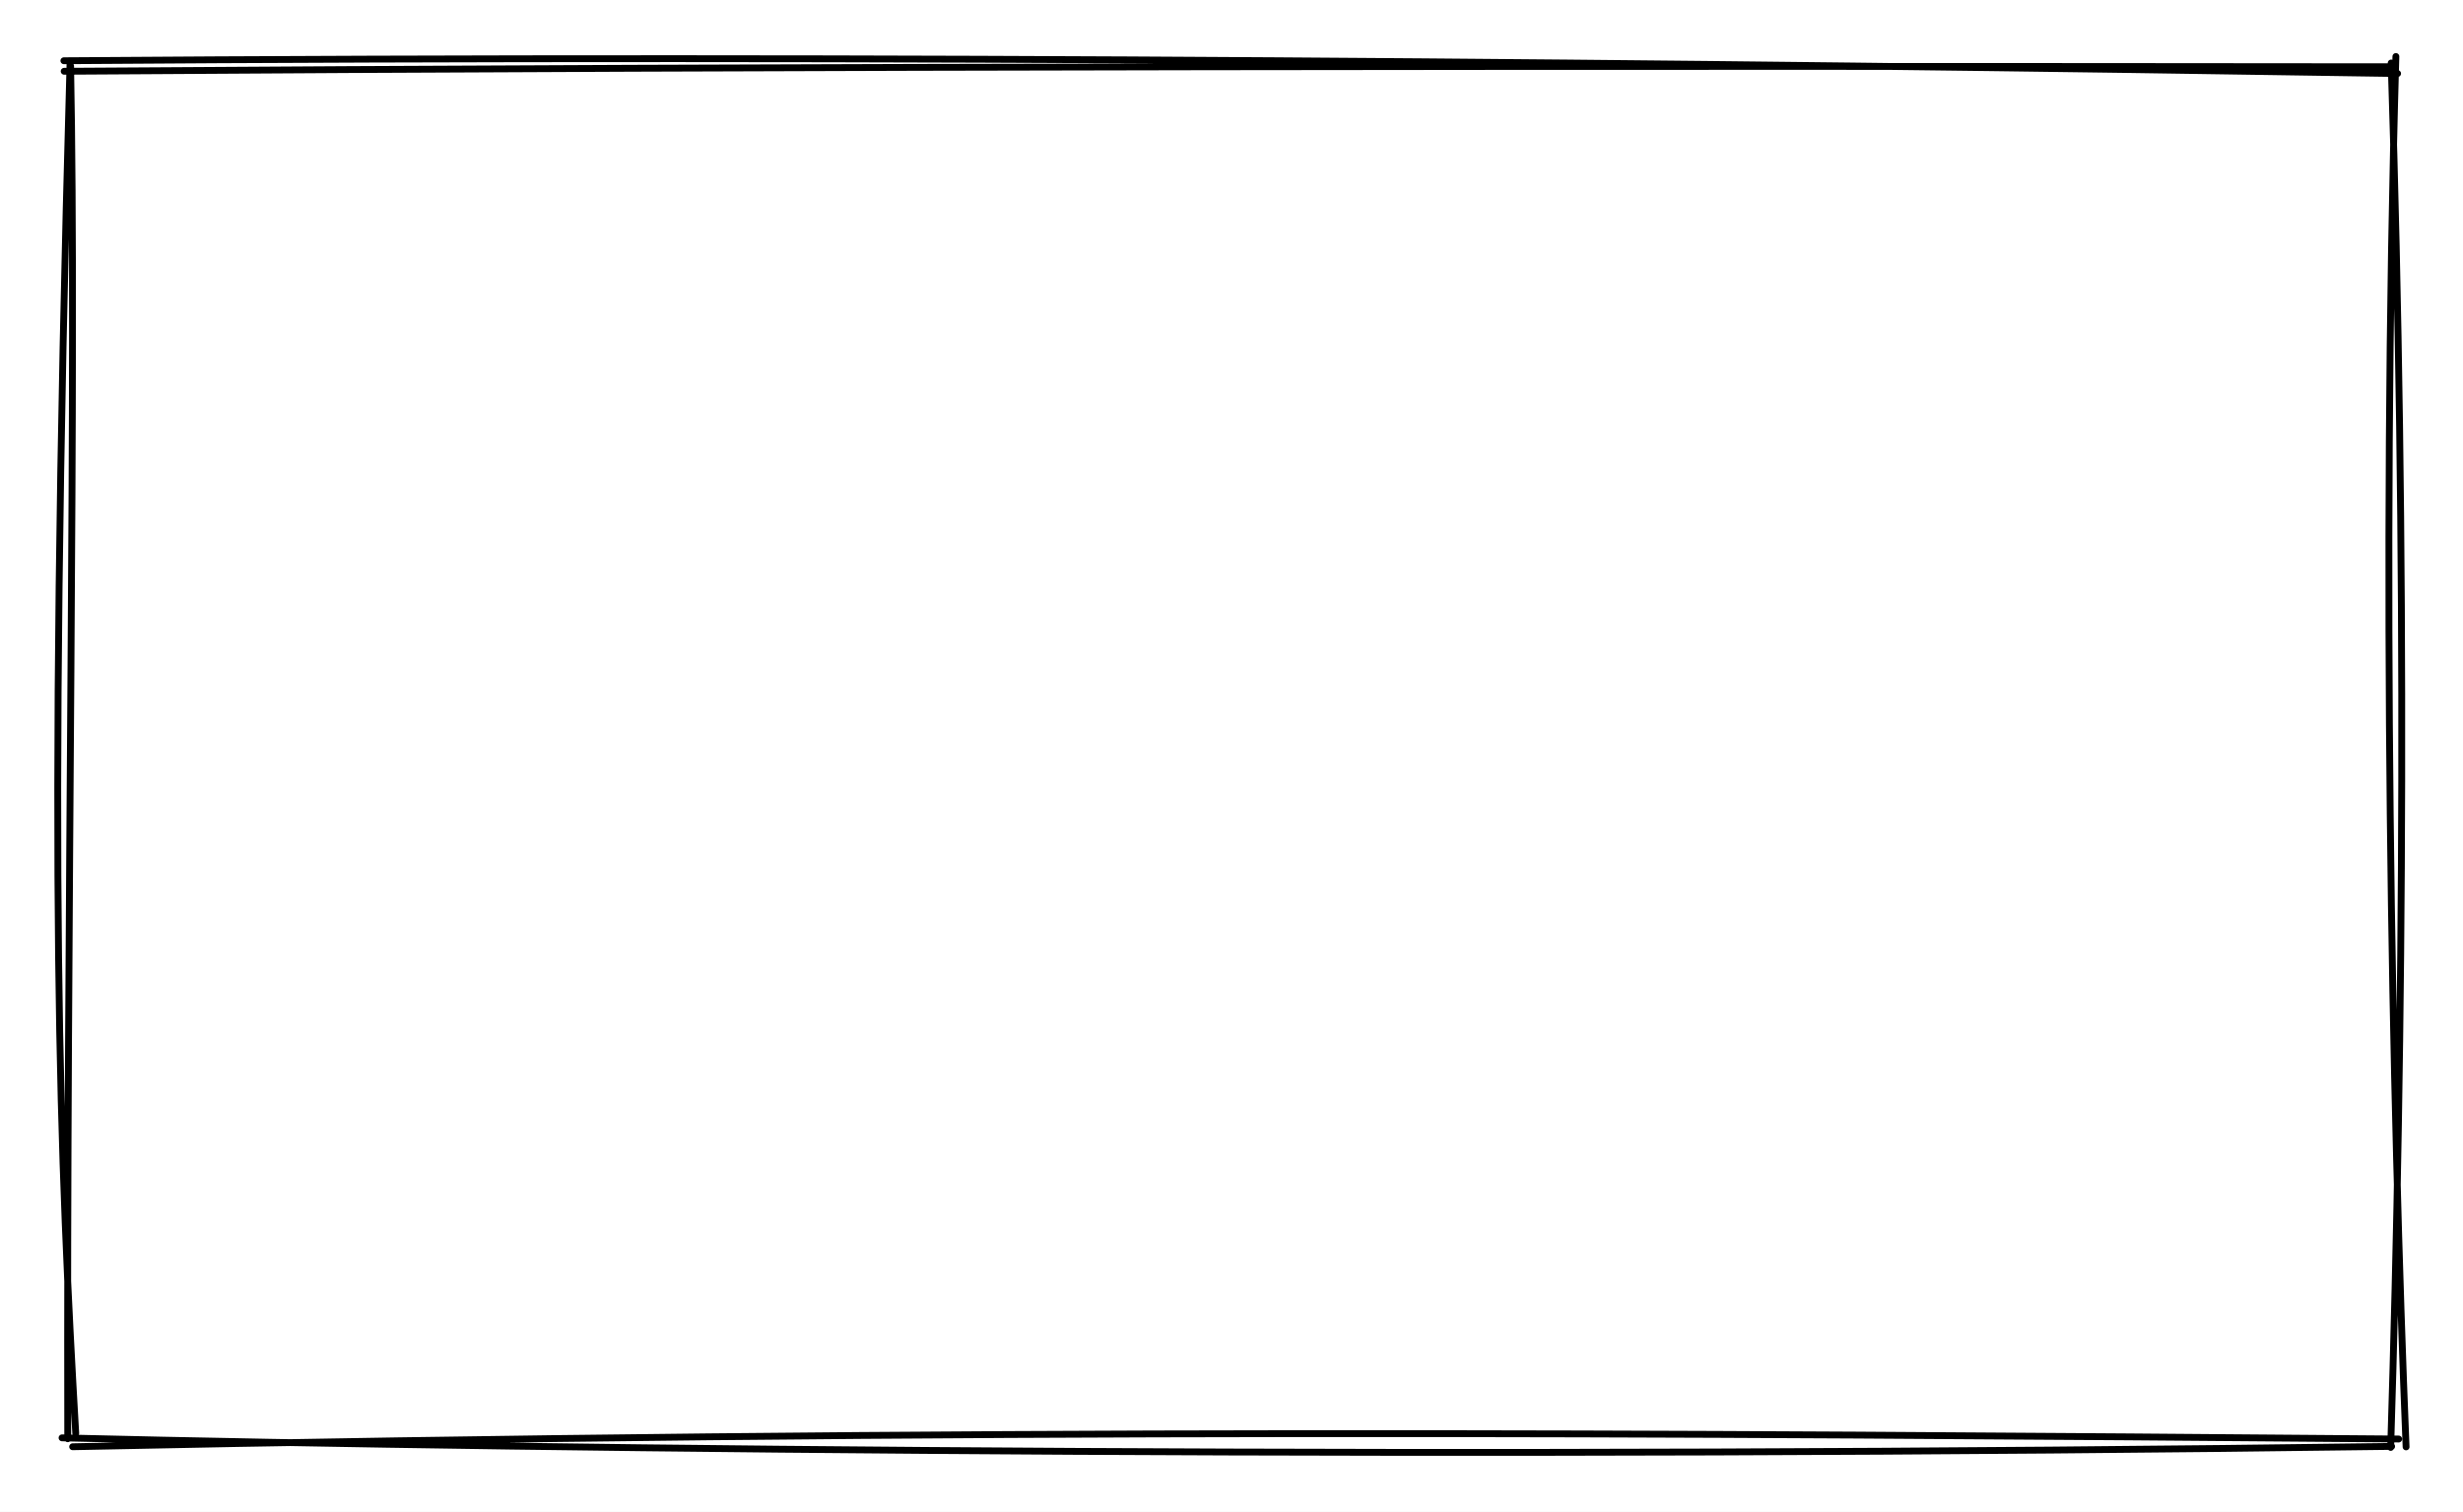
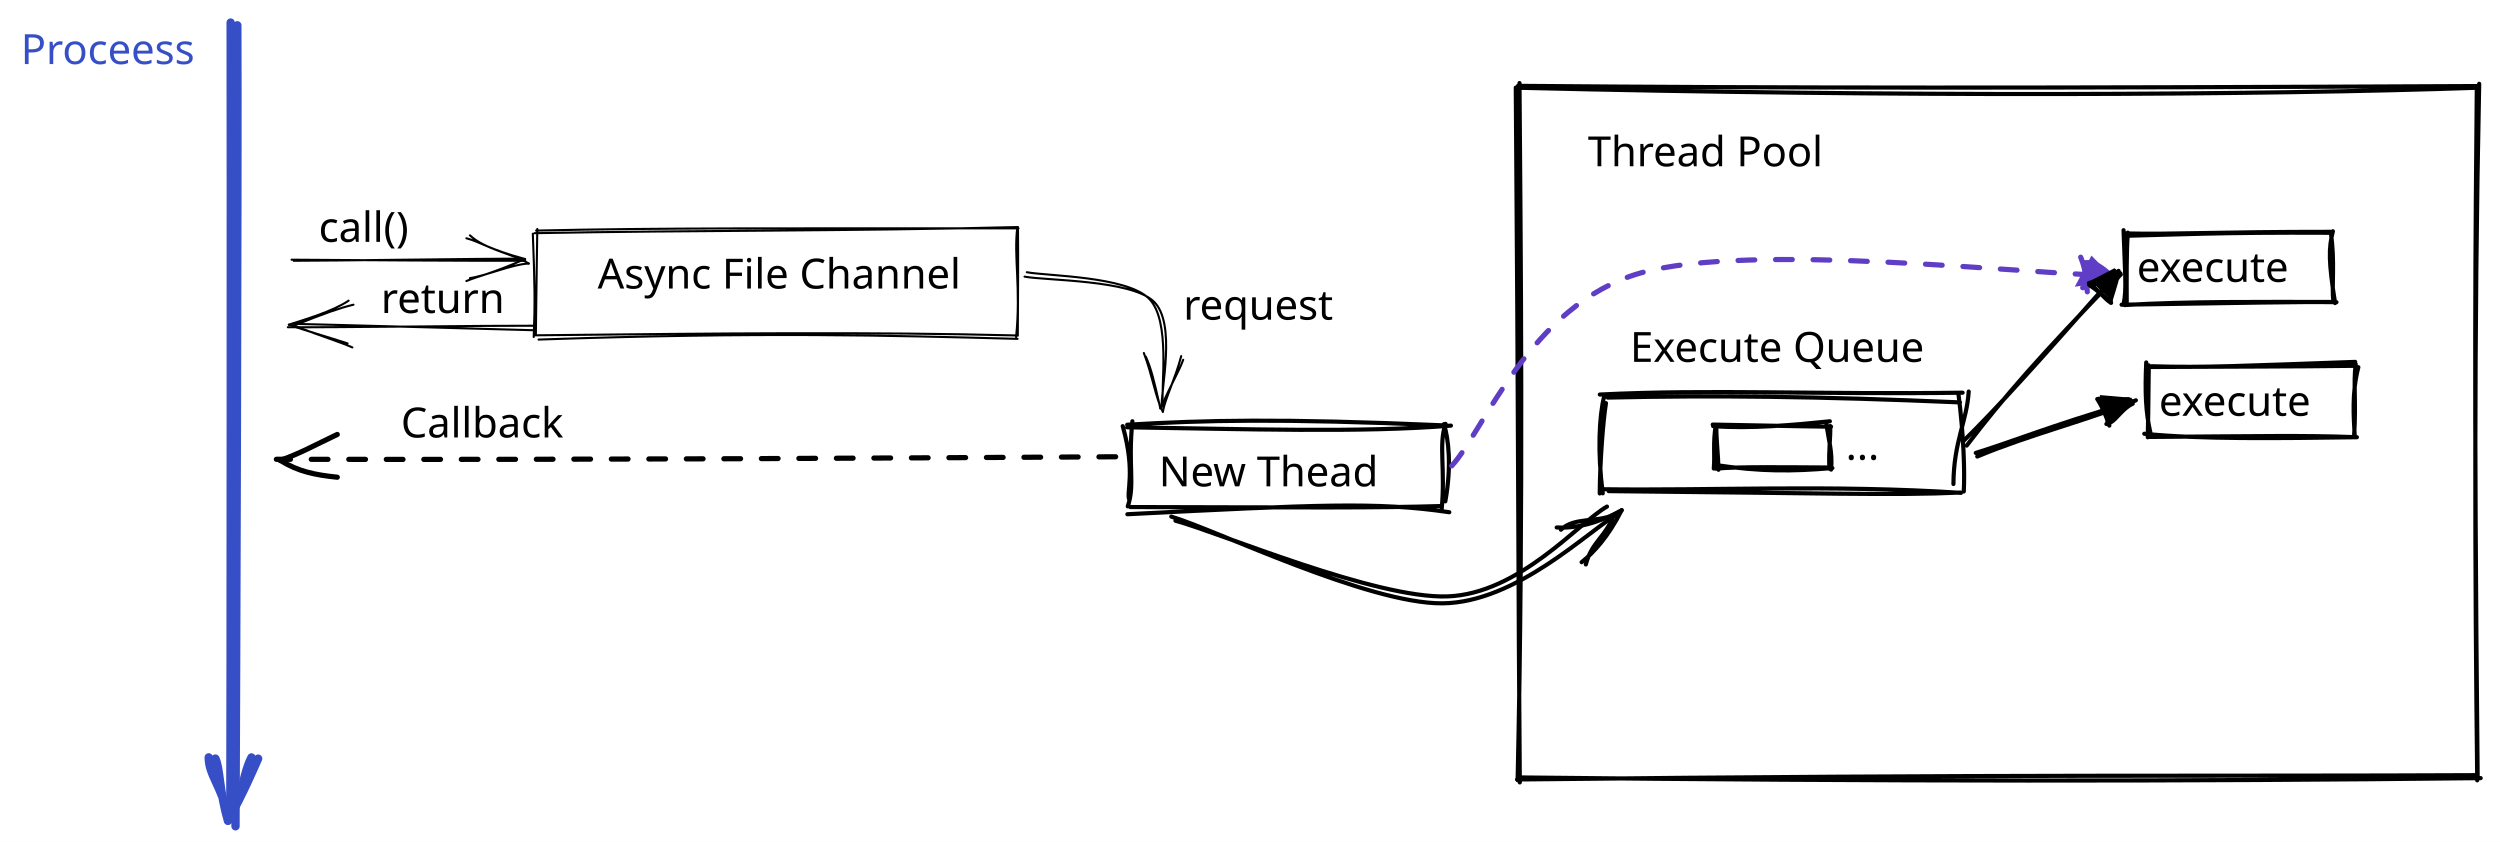
- <svg xmlns="http://www.w3.org/2000/svg" version="1.1" viewBox="0 0 360 221" width="360" height="221">
+ <svg xmlns="http://www.w3.org/2000/svg" version="1.1" viewBox="0 0 1199.733 404" width="1199.733" height="404">
  
-   eyJ2ZXJzaW9uIjoiMSIsImVuY29kaW5nIjoiYnN0cmluZyIsImNvbXByZXNzZWQiOnRydWUsImVuY29kZWQiOiJ4nGVSy27jIFx1MDAxNN33Kyy6nabgXHUwMDA3jrPsdEZcdTAwMWGN2k1cdTAwMTYz0mhcdTAwMTbUJjYyMVxicJM0yr/3givjpiyQ7jn3cTjc802SIHfSXHUwMDFjbVx1MDAxMsSPNZOiMeyAvnn8lVx1MDAxYivUXHUwMDAwVFx1MDAxYWKrRlOHzM45bTf390zrVSvci1L9qlb7qYxLvueDs5D4XHUwMDBm4iQ5h3sxyPDasaGVPFx1MDAxNFx1MDAwNGoxa31ccj6rIYzNXGIusrQsZl7YR1x1MDAxOOZ4XHUwMDAz5I5JyyPjIaTlY3aX2Zy4tX2iv+/+XHUwMDFl9/hnnLlcdTAwMTNSbt1JTk9idTeahVwi64zq+Vx1MDAxZtG4XHUwMDBleHKFz3VWgWWxyqix7Vx1MDAwNm7tp1x1MDAxYaVZLdzJY1x1MDAxOM/oZMEmichcdTAwMTGivCxWWUVoVpW4ysuU0pn2XHJSildFUeWYpmtcXJCSXlx0+66kMl7YLVx1MDAwZSdKe2F134K+oZlznGGD1czAd8W8w8eTszxcbuu4aDvnx+OFXHUwMDEzPDhfkYpiQtfxX/xcdTAwMTT9q1x0XHUwMDFi8P/auI5cdTAwMTn9YVx1MDAxMLI+WCj04n4s1idcdTAwMTaPumHTR1x1MDAxM0orklZZTujCSymGXHUwMDFlyGGUMmKq7uNuXHUwMDA09Fx1MDAwMndoimB1t1x1MDAwZVpcdTAwMDI97SeoXHUwMDE2zVa88U9t0Kvgh4evzt3uwkGQdFx0/WCZuNd8vtxcXN5cdTAwMDFNXt3EIn0=
+   eyJ2ZXJzaW9uIjoiMSIsImVuY29kaW5nIjoiYnN0cmluZyIsImNvbXByZXNzZWQiOnRydWUsImVuY29kZWQiOiJ4nN1da3PayFx1MDAxMv3uX+Hyfrm3Kmjn3TP7ze/YsWP8iOP41lZKXHUwMDA2XHUwMDE5ZMuAQfiVyn+/PcJBQiBcdTAwMTkwaJWlKnGMpKFcdTAwMTn16XO6p0f5sbK6ulx1MDAxNj53vLW/Vte8p5pcdTAwMWL49a77uPbBvv/gdXt+u4WHWPR7r93v1qIzm2HY6f31559up+M0/PCq3b51au27wWVe4N15rbCHJ/5cdTAwMGZ/X139XHUwMDEx/Z34oK5XXHUwMDBi3VYj8KJcdTAwMGKiQ4nP4pB+93O7XHUwMDE1fS4jmlx1MDAxOC2NYsMz/N5cdTAwMTZ+XujV8fC1XHUwMDFi9Lz4iH1rbVx1MDAwMy6OuvSuvlx1MDAxYkL100XXbYlcdTAwMDN5XHUwMDE4f+y1XHUwMDFmXHUwMDA0p+FzMPhWbq3Z7yaM6oXd9q331a+HTTxOU+9cdTAwMGav67Vx1uKruu1+o9nyer2Ra9pcdTAwMWS35ofP9j1Chu9cdTAwMGVm4a/V+J0n+z1ccnOkoEJcdTAwMTJJiNCaXHUwMDBmj9rrmZBcdTAwMGVnklCjuVx1MDAxMkyCTlx1MDAxObbZXHUwMDBl2l1r2Fx1MDAxZiR6xaZdubXbXHUwMDA22teqXHUwMDBmz1x0cU56XHUwMDFkt4t3LD7v8fUrM05cdTAwMWShXHUwMDE0XHUwMDEwyVx1MDAxOWNKJia+6fmNZojnSOpQY7QhlCugXHUwMDFhZGyNXHUwMDE33Vx1MDAxNm00NUpyMTxgTejs1SNcdTAwMGb5Oz2rTbfbeZ29tZ79JWG+tXw77V5JXHUwMDE3S9z507udi+rt1u7nqnjwYXdvvy8uj4Zjjfij2+22XHUwMDFm14ZHfn7IXHUwMDFit0/I+u7R+V79+K6yu0XrZ8/fzl5cdTAwMTYw7vrGRlx1MDAxZNrVjbpos97dxkt190v3drpxX/9cdTAwMTVPZb9Td1x1MDAwN5igSmkqXHUwMDAxb1x1MDAxZqXxnVx0/NYtXHUwMDFlbPWDIH6vXbuNYbSSMHhcZr+h91x1MDAxNE6CrjJZyKWSg1x1MDAwMCmEmlx1MDAxYbnEPMHDt+Oj74/s7LpcdTAwMTHef1xm6uqk7MjFeXZcdTAwMDTRVFx1MDAxM8Zx4pVcdTAwMThFrpSOZMJcdTAwMDBcdTAwMGWkOSFLRC5NjD2EKlNpbFIjMJqCkXrx4MxxR2YwpphcdTAwMTncMb7t7VZ46r9cZthg5N1cdTAwMWT3zlx1MDAwZp5H7lxc5KdcdTAwMTZavedWbXXHXHUwMDBmvNXNpttqeUFyYntcdTAwMWV+fuSkeuTK9cBvWK9eXHUwMDBivOtRd1x1MDAwZn0kyuHhsJ2YhVx1MDAxYVri4nDdvXr6XHUwMDFitbt+w2+5wVm2VbmoXHUwMDFioH5cdTAwMDLsXHUwMDEyoErBTmLsVUwlQu9bqMuPmiVFXHUwMDFkXHUwMDA16Vx1MDAwMPIl/pFUUcpThClcclJcdTAwMTSVRlx1MDAxMlx1MDAwMEmFksuDXHUwMDFkJY7hnCOqiOFcdC5cdTAwMWNikDpEKSVcdDdEsTGupMA5XHUwMDFlRD6dXHUwMDFkj5GZReOxXHUwMDE3ut1ww2/V/VYjfYnXqsdHYsb7JVx1MDAxMPemXHUwMDEwaFx1MDAxMbZrfWs/cbiUUjCKokhcdTAwMTPFSXyX7Sy5XHUwMDFk6++OxsllXG64sfpI8tdcdTAwMTN+xl/D7YWb7bs7P8RcdKi2/VaYtjr6RutcdTAwMTZrTc9cdTAwMWRcdTAwMDMxfqfksTQoO3bEUWlcdTAwMTL/azV22+iX4b///jDx7Cxnio6NuFE80kry56z8nVBcYmn+NjjvxM761JGkXHUwMDE1fHzuQSfwnunZ2cH+09XeXHUwMDExPy59JNE6Ut6GXHTFqNSx3o1cdTAwMDJcdOdcdTAwMGVF/kZcdTAwMTmjldZmiYFExvbn07dE4W1cdTAwMTK35V9I30i2wX/+W1x1MDAwNsp+tWQ+mlY8XHUwMDBiXVxmQFx1MDAxOELM9ODKT0JKXG4uZjCeIUVcdTAwMGJcZs9cdTAwMWOM1qPgwqSXIeKERHRRvkxwUapcdTAwMWOGaS1qdM40ZTPTtNJcdTAwMTJcdTAwMDW+gN+Upd/NxVx1MDAxNeJoQaStx2jUVNpcdTAwMTiROGvAxdSRxlx1MDAxOMIpTqTGOMXpXHUwMDE4XHUwMDE5j1xihNHv8Vx1MDAxYtF0JdOdXHUwMDA2R5fB1Il8baxGXHUwMDA2XHUwMDFh1Y+E6TW/Xznu3lx1MDAwN1x1MDAwN/Lbzc25qp/cVHtnJ6elXHUwMDBmJlRHmTbKfYVcdTAwMWFcdFx1MDAxM+rRaKLARlx1MDAxM6qF4MzoRFx1MDAwNrToYDKpJjaBqVx1MDAwMVx1MDAxOEKGiPjsXCKYmttaRMw7y2bqrlx1MDAxN/a7rTIw9asl8zE115klaJxNLTV62/SFrPzCXknhJVx1MDAxOYym1Cl0KUchVyskccZcYqPL42qFOVx1MDAxZEdNYNChXHUwMDE1ftJcdTAwMDRdrLiDTKNcdTAwMDFcZjLkhFx1MDAwMjRcdTAwMDVFJOaEclx1MDAwZZX8XHUwMDBlusbIQ4WYXHUwMDA3e0uga1xmXHUwMDA1YIRmUjKcXGZDXHUwMDEzZ1xy6Jo7gGFcdTAwMTTdm2mNtjOWz9ZZNrlHL5WXu5Pt7/qZbnx3XHUwMDBmb7dcdTAwMWLNrVxmm4BJjqwoXHUwMDA1x/SW0nFcdFx1MDAwMdHiXHUwMDAzl0hoWmBcdTAwMDI8ZtLvJFx1MDAxM6SJZliBoVx1MDAwNrNpncrnafroW+NlXHUwMDAyIzqYgsSCZFx1MDAwN1x1MDAxNdlcdTAwMTVcdTAwMDJcdTAwMDVaUzNLhf9eXlx1MDAwNUen9YfGur9d/1x1MDAxNp6bT98qpvSB0VBcdTAwMWJcdTAwMThcdTAwMTXKcVx0qH7jUez1XHUwMDE4Y1x1MDAxY4H+ijeQXHUwMDEyzmCJgZHS2LDcXHUwMDEyXHUwMDAxsTdcdTAwMDVcdTAwMWSlUOEhhMA4Upjw+Ow9rp5FKC6B9oiNmU9+MJK5jlx1MDAwNkRcdTAwMTk2/er37uN+62PnfvNB7p9cdTAwMDbt6mWtetq5m1x1MDAwZmFpXHUwMDAxPVxywthcXFxio8I4XHUwMDA0hFx1MDAxNpqCXHUwMDFjX/7GXHUwMDE45Fx1MDAxMNRcdTAwMWVGYGhjKq+az5W4rsH8XHUwMDEwm1x1MDAwMDCuo8hquDZKRKSUXHUwMDA2XHUwMDFjXHUwMDE4iappntXud2hccrRFJuTN4rXGXXPn7GT/6PDwkexrcXhI+kjvXHUwMDEzeZ1GzVx0mPBcdTAwMTOqXHUwMDE4N8jgY7xORaqrYJzZ/1x1MDAxZKWBkbPHXWdBrKxo+s0hKVOGKpSQRLngrZCRf6NLXHUwMDFhMjAkKMx0XHUwMDA105i3oIRNXHUwMDA1XGZMZVxmlYJg6NAgXGJL2bW4gKHjwJ1HyZRzdHtpllC1XHUwMDFmutSEXHUwMDBlk3w2XHUwMDE4cbXZO0xcdTAwMDSzPVx1MDAxZYVcdTAwMTF+tduueXZOSsD3Q1ty0Zvb9JbIfsYwLFBqop6aoeKQn4TNhOE0VpaHYVx04CA6tVx1MDAwMUI4XHUwMDA1PlrP41xc26U3XHUwMDE0XHUwMDAzStpF8uXV8yhKeI5hWnFcdTAwMGV6tPo/xLTAhFx1MDAxYbM1jVx1MDAwNEfEpJJcdTAwMDNm0lx1MDAwNJhIYL9cdTAwMTCEv6OH7EPeuE98XHUwMDBiWp/Up6bfrO9tXHUwMDFjXHUwMDFjeOduXHUwMDE4LGBcXLNJQ9G4/P7VfOusf1x0Lp5fKFRcdTAwMTcw7mHVO+1cdTAwMWXow2797rR+eNmouF8/7ywq0ilbQZmlpjpfXHUwMDE2IHJo3WCKoFBITFx1MDAxZlx1MDAxMvLvYFlDgoHRTGA0JER6yi7Sa8CDS1xmXHSMMrvAI+2SXHUwMDE3cDGxr0dcYnuKsoUsyfikxECBojZ2XHUwMDE1nFx1MDAxOVx1MDAwMCQnbvGZwdRcdTAwMTU/gndcdTAwMGIo5m1KUNCYIbDESb/6d7gtQjJbVrZcdTAwMGJp+WlBlkXGrVVvvzx9/FwiP/a+bnnbzfPw+XyyRYxJg66jjNRcdTAwMWGY4uO5inJcdTAwMDT6XHUwMDBlymgqyKRE5XdKR1B3Rlx1MDAxMyy4xJRAmphj7YuD7Z5cdTAwMDJm4Nc65lvjZePCvioqxaPxcCvJn/NcdCaWvUQjMblCx58+OLJmhdePPr/w5sHB6WGvXHUwMDFi3N5cdTAwMWPUy1x1MDAxZVx1MDAxYzHnt61K+GUxr9EmITWi60FcdTAwMTZcdTAwMTRcdTAwMWOFXCKOJtE+hYxeXG7MduxcdTAwMTmUXHUwMDE4ne63+JVcdTAwMTFJie9SbVxu3iPwXHUwMDBlXfO2Tlx1MDAxMFx1MDAxOPB1zOFL6rmnmV1FmjDJMXhNj1x1MDAwMy+8l/tfpPf17uXlWHj6st87g9LjXHUwMDAwRVx1MDAwMib/yLlcdTAwMTiGkF9TODDK0YhcdTAwMDLbNipcYiy1IM/4uO+PZ/9MXHUwMDFiaVBcdFx1MDAxNNuyZ1x1MDAxN3LNXFyLkXOl52fNLvLZarXdLkWrfdKcuVBcdTAwMDYsXHUwMDBiZWBcZqaCM9TkXf6pe1x1MDAxOPiV40daqT/dcPLUXHQuy1x1MDAwZTJFuIMuZDhXNqtNgYxBYateXHUwMDAw02CMYmokkCChWJBJglx1MDAxNFZkt8193+uFZVx1MDAwMNgvU+ZcdTAwMTd0XCKTx9DviFRcdLH6JsTyXHUwMDEzgJJCTFx1MDAxM+FcdTAwMTDkMWmX0eXYwjKzmz5R56Fu15C76vX+rWPMwaiGilx1MDAxMiRMVnRisNFcItXHMESfXCJcZq9W82xieY+aa/QqtVDuPnfOKrXemal4T3R9XHUwMDExOzOvupckXGK3LtfrmnpcdTAwMWafdmpbX29u/tmq2tvqU2Gg5rNcdTAwMTD+XFy8yDL7QYyIvGf6LtSrrdvdk40m297bqlav3WP/SW56pVx1MDAwNy1cdTAwMWRcdTAwMTStOUo6hGyaXHUwMDE3jW1yXHUwMDEyhlx1MDAxMVx1MDAwNkwvt1x1MDAxYkRO11xyouz2KeC02P2eVn9SNYMzvo9cdTAwMTi3n7xaP/RWj/te3ytcdTAwMDM9jlx1MDAxYZSLtOyuXHUwMDEwyKxcdTAwMDcrprVcdTAwMDA2faKXX3dfXGbW6m6v6S0207NPI0CwXHUwMDAxcqSh6Z5Urki0udpuXHUwMDBllIA5VibW5DWv18T8WONURVx1MDAwNDmh43RcYj0js1x1MDAxZZzwikT74Fx1MDAwNlBynrasd1SDXHLYXVxu81x1MDAwMHHx1WCNd4vj1OD8XHUwMDExZIrx3ZzcYVx1MDAxOFx1MDAxMyljXHUwMDA0XGKfu1x1MDAxYbz75Wmr9chpZVN1t6S5eHho7rczOlKZbVjhXHUwMDE0gKN4UWS8S5aykVrXmEWLrlx1MDAwNoddP6WYXHUwMDE3Wlx1MDAxMEZ+opxzw+xfWozWgytjPvzWcNnAXHUwMDE4jMdSR+PxVpI/58pcdTAwMWZy6sFcdTAwMWOzUmrUXGbb6/h2c/1ls71zXHUwMDFktKrfuLtccudcdTAwMGYn98Vpkfk6UzExXHUwMDE42Vx1MDAxMZNKIHhhm+Bl5DdcbiN1anE8XHUwMDE2JiRj/92wQ1x1MDAwNqVcdTAwMTNhVC1h/TxPpkjC1MI0cyaTm+xiXHUwMDEyhlx1MDAxZVuomz7Vzc95SuqpxrZ62J1JXHUwMDEyOZCnly64XHUwMDAwhzCiNENfXHUwMDE1hPClOSpwJ99PNXWIXHUwMDAxu3eEXCIhXHUwMDE4PaHZU1x1MDAwM0HxVeyuLqnxzzI3gs6wgqpcdTAwMTEy1K5sXHUwMDAz18jo44w5XHUwMDFma5/fh1fEPT09ue3KXG73XHUwMDFi/bPLXHIy2Vx1MDAwMjBcdTAwMTjrgFD7tCwlhVx1MDAxOTNBjFx1MDAwNpvfnbQzvNa+KmNcdTAwMGU7I8Vmd6NkxizKJeFcdTAwMWPEXGZcdTAwMGZlyy+olDVoaatHNSMoYaiQMr3xg0dd6bazk1Kil7feap91g59cdTAwMDIq/bi1mF1ltPXaXHUwMDFhSWBcdTAwMTK9XCJcdTAwMTaEsT1cdTAwMTZcdTAwMDVHLVx1MDAwM1x0J/lHo5Yy3OZcdTAwMTR4q3CaTNy3ujpt28dUQWzzfsu7ODi+3r7Wn8QhNJ9Fo/ow2SBcdTAwMTnlXHUwMDFjhFx1MDAxMq5cdTAwMThIXHUwMDE4zzzANlNoQTmxjVx1MDAxYlx1MDAwNeyFW3ZcdTAwMTTLcGP7qox58FwiM4XkxqnxWMbtelx1MDAxZZ1egOVcdTAwMTNVSWNcdTAwMTklUiZ3sY2EMiZs41x1MDAwZZVcdTAwMTjRRbRZYXmZgjFRilx1MDAwZpxcdDY5lnFhM1TBmJZUTnhcdTAwMTJcdTAwMDdnhlx1MDAwMmanXHUwMDA1N9q+Y6nhl1x1MDAwMy9Q3uViIbNxJFx1MDAxM1x1MDAwNVIwgkbM8Kyn/Fx1MDAxYUtpQaCobS81xD7cilx1MDAxMTmKXHUwMDAyyYpacIPpdo2ARkc3ySWVQlxc/Vx1MDAxZD3ab7u6leVkLk0w18KAN6jDl2FJ4Jcp7+AxmV3yXHUwMDAyKlxyapdcdTAwMTl6v/K1SnkhjFxchaJcYnXEIMNcdTAwMWJcdTAwMTXllNjHVFCBXHUwMDFhgi73eW3vZzK7Oc0+a2NcdTAwMTk9K0uislx1MDAwZnnjvmPVfFx1MDAxYYqcMZeYi1wiZfamLOBSWXxNXHUwMDBmsH22s9+6edZcdTAwMWL+V3JE2cX+8frnXHUwMDAym4znXHUwMDA1XHUwMDE4UEeBkGBcdTAwMTTD3CS95kZcdTAwMTVcbnXMoOz2v/y92MWQJEKL2SelXHUwMDE1ntkyVtzex9+NxWZvXUZno1pcdTAwMTg5vVx1MDAwMt3evrrxtyreUeXL/Y3Zr6qqXHUwMDBipU/DUHda9pKIMmBA0iUlXHUwMDBllr04J8aGmyWWlOh0z1xu50BcdTAwMDDvS7HYUlx1MDAwNKl7li7692HLcZwy4MqakYupzEItZD5cdTAwMTnQrlx0KjlcdTAwMGJl5W+jXFx+m8icT+ix3cjZ66BSXHUwMDE2tVx1MDAwZSpIuoNhXHUwMDFjZiSNMkCLJTHL+N8y8lAmOZSlL1x1MDAwNM3RxpZBcVwi7ErG+ILOm89cdTAwMDX7dzw9pJLtQKnrV5I/Z+7hzF7a0UIrpJ9cdTAwMTlCxueXqrxcYlx1MDAwZk/v5YFfr52vXzR7V6Vfj8aczLZeY+7FXHUwMDEwXHUwMDBlXCKRV1x1MDAwZlqvVUFb6Vx1MDAxMtSax8OEcmNcdTAwMWaQXFwwXHUwMDEx44eK4ko1m25cdTAwMTDY+StcdTAwMDNcdTAwMWJcdTAwMGZtXHUwMDE54GvlXHUwMDE1sWtup3NcdTAwMWHiLFxy41x1MDAxZd5cYr/++lXjXHUwMDEx11x1MDAxZXzvcWPcXHUwMDE3/riOXnbUXGKzXHUwMDE2XHUwMDFknr1ccj9+rvz8P3hbVjYifQ==
  <defs>
    <style>
      @font-face {
        font-family: "Virgil";
        src: url("https://unpkg.com/@excalidraw/excalidraw@0.13.0/dist/excalidraw-assets/Virgil.woff2");
      }
      @font-face {
        font-family: "Cascadia";
        src: url("https://unpkg.com/@excalidraw/excalidraw@0.13.0/dist/excalidraw-assets/Cascadia.woff2");
      }
    </style>
  </defs>
-   <rect x="0" y="0" width="360" height="221" fill="#ffffff" />
-   <g stroke-linecap="round" transform="translate(10 10) rotate(0 170 100.5)">
-     <path d="M-0.66 -1.12 C119.42 -1.99, 237.65 -0.88, 340.44 0.75 M-0.62 0.42 C110.27 -0.33, 219.05 -0.36, 340.13 -0.24 M340.19 -1.74 C338.04 73.17, 339.64 151.28, 341.68 201.52 M339.5 -0.79 C341.82 70.6, 341.32 140.58, 339.43 201.6 M339.57 201.45 C206.33 203.25, 72.67 202, -0.93 200.2 M340.6 200.37 C235.3 199.5, 130.03 198.77, 0.62 201.5 M1.07 199.53 C-1.15 160.77, -3.12 119.47, 0.24 -0.92 M-0.1 200.33 C-0.27 123.09, 1.19 44.23, 0.32 -0.36" stroke="#000000" stroke-width="1" fill="none" />
+   <rect x="0" y="0" width="1199.733" height="404" fill="#ffffff" />
+   <g stroke-linecap="round" transform="translate(256.9333 110.2667) rotate(0 115.7334 25.59995)">
+     <path d="M-0.45 1.64 C75.73 0.18, 150.11 0.77, 231.57 -1.31 M0.34 0.39 C58.55 -0.95, 117.14 -0.7, 231.83 -0.68 M231.29 -1.21 C229.44 12.38, 233.06 27.95, 230.69 51.44 M231.59 -0.01 C231.75 14.3, 231.6 30.19, 231.5 50.8 M231.38 52.35 C169.47 50.71, 108.89 49.03, 1.53 52.69 M231.46 50.73 C160.86 48.91, 89.41 49.67, -0.48 50.65 M-0.81 51.45 C-0.16 36.48, -0.29 25.4, -1.24 1.9 M0.22 50.6 C0.44 35.68, 0.56 20.85, 0.91 -0.39" stroke="#000000" stroke-width="1" fill="none" />
+   </g>
+   <g transform="translate(286.8 120.4667) rotate(0 89 13)">
+     <text x="0" y="18" font-family="Virgil, Segoe UI Emoji" font-size="20px" fill="#000000" text-anchor="start" style="white-space: pre;" direction="ltr">Async File Channel</text>
+   </g>
+   <g stroke-linecap="round">
+     <g transform="translate(140.1333 124.1333) rotate(0 55.46667 0.5333252)">
+       <path d="M0.82 1.01 C18.96 1.04, 91.31 -0.08, 109.78 0.02 M-0.21 0.49 C18.2 0.64, 93.31 1.16, 111.89 1" stroke="#000000" stroke-width="1" fill="none" />
+     </g>
+     <g transform="translate(140.1333 124.1333) rotate(0 55.46667 0.5333252)">
+       <path d="M85.38 9.33 C92.65 8.37, 105.98 2.57, 113.62 2.34 M83.68 10.73 C90.42 8.02, 95.12 7.45, 111.87 0.17" stroke="#000000" stroke-width="1" fill="none" />
+     </g>
+     <g transform="translate(140.1333 124.1333) rotate(0 55.46667 0.5333252)">
+       <path d="M85.39 -11.19 C92.63 -4.36, 105.96 -2.39, 113.62 2.34 M83.69 -9.79 C90.24 -8.12, 94.94 -4.3, 111.87 0.17" stroke="#000000" stroke-width="1" fill="none" />
+     </g>
+   </g>
+   <g transform="translate(152.9333 98.06665) rotate(0 25.5 13)">
+     <text x="0" y="18" font-family="Virgil, Segoe UI Emoji" font-size="20px" fill="#000000" text-anchor="start" style="white-space: pre;" direction="ltr">call()</text>
+   </g>
+   <g stroke-linecap="round">
+     <g transform="translate(255.3334 157.2) rotate(0 -58.13336 -0.5333252)">
+       <path d="M1.11 -0.89 C-18.59 -1, -97.62 0.02, -117.2 -0.16 M0.23 1.26 C-19.18 0.78, -95.41 -1.41, -114.98 -1.8" stroke="#000000" stroke-width="1" fill="none" />
+     </g>
+     <g transform="translate(255.3334 157.2) rotate(0 -58.13336 -0.5333252)">
+       <path d="M-88.03 -12.92 C-95.87 -7.62, -109.77 -3.69, -116.71 -1.38 M-85.71 -10.98 C-92.4 -9.36, -99.47 -6.89, -114.27 -0.94" stroke="#000000" stroke-width="1" fill="none" />
+     </g>
+     <g transform="translate(255.3334 157.2) rotate(0 -58.13336 -0.5333252)">
+       <path d="M-88.54 7.6 C-96.27 5.04, -109.97 1.11, -116.71 -1.38 M-86.22 9.53 C-92.64 6.71, -99.6 4.75, -114.27 -0.94" stroke="#000000" stroke-width="1" fill="none" />
+     </g>
+   </g>
+   <g transform="translate(182.8 132.1999) rotate(0 31 13)">
+     <text x="0" y="18" font-family="Virgil, Segoe UI Emoji" font-size="20px" fill="#000000" text-anchor="start" style="white-space: pre;" direction="ltr">return</text>
+   </g>
+   <g stroke-linecap="round">
+     <g transform="translate(492.1333 131.6) rotate(0 32.91727 31.99994)">
+       <path d="M0.65 -0.96 C10.34 0.87, 48.25 0.9, 59.14 11.6 C70.03 22.3, 64.7 54.46, 65.99 63.25 M-0.46 1.15 C9.54 3.11, 50.58 2.56, 61.54 13.07 C72.5 23.57, 64.89 55.41, 65.31 64.17" stroke="#000000" stroke-width="1" fill="none" />
+     </g>
+     <g transform="translate(492.1333 131.6) rotate(0 32.91727 31.99994)">
+       <path d="M56.79 37.8 C60.96 48.76, 62.59 60, 65.92 66 M57.75 39.56 C60.28 45.31, 61.65 50.68, 64.7 64.38" stroke="#000000" stroke-width="1" fill="none" />
+     </g>
+     <g transform="translate(492.1333 131.6) rotate(0 32.91727 31.99994)">
+       <path d="M74.72 39.29 C72 49.78, 66.74 60.44, 65.92 66 M75.68 41.05 C73.71 46.48, 70.59 51.48, 64.7 64.38" stroke="#000000" stroke-width="1" fill="none" />
+     </g>
+   </g>
+   <g transform="translate(556.1335 215.4) rotate(0 55 13)">
+     <text x="0" y="18" font-family="Virgil, Segoe UI Emoji" font-size="20px" fill="#000000" text-anchor="start" style="white-space: pre;" direction="ltr">New Thead</text>
+   </g>
+   <g stroke-linecap="round">
+     <g transform="translate(113.4667 10) rotate(0 0 192)">
+       <path d="M0.43 2.14 C0.76 66.94, -0.15 322.76, -0.45 386.53 M-2.78 0.83 C-2.64 65.11, -2.74 318.32, -2.94 382.89" stroke="#364fc7" stroke-width="4" fill="none" />
+     </g>
+     <g transform="translate(113.4667 10) rotate(0 0 192)">
+       <path d="M-10.1 354.03 C-7.83 358.66, -8.23 370.03, -4.06 383.86 M-13.31 353.45 C-13.27 361.98, -7.56 366.45, -3.44 382.89" stroke="#364fc7" stroke-width="4" fill="none" />
+     </g>
+     <g transform="translate(113.4667 10) rotate(0 0 192)">
+       <path d="M10.42 354.06 C8.33 358.75, 3.57 370.11, -4.06 383.86 M7.21 353.48 C3 361.89, 4.44 366.36, -3.44 382.89" stroke="#364fc7" stroke-width="4" fill="none" />
+     </g>
+   </g>
+   <g transform="translate(10 12.73325) rotate(0 44.5 13)">
+     <text x="0" y="18" font-family="Virgil, Segoe UI Emoji" font-size="20px" fill="#364fc7" text-anchor="start" style="white-space: pre;" direction="ltr">Proceess</text>
+   </g>
+   <g stroke-linecap="round" transform="translate(542.2668 203.0666) rotate(0 75.19998 20.26669)">
+     <path d="M-1.29 1.99 C54.55 2.78, 110.48 4.7, 154.02 1.19 M-1.34 0.76 C36.22 -1.42, 71.16 -2.33, 150.35 1.05 M150.67 0.47 C152.83 7.32, 154.44 20.25, 151.33 37.52 M151.45 0.34 C147.95 10.45, 151.5 22, 149.52 41.98 M153.24 42.75 C118.56 37.62, 89.3 39.15, -1.24 43.71 M148.97 39.79 C119.58 40.67, 86.2 40.51, 0.15 40.26 M-0.27 36.92 C-1.96 33.34, 2.9 23.95, -3.48 1.44 M-1.06 39.93 C2.53 29.55, -1.02 20.55, 1.16 -0.92" stroke="#000000" stroke-width="2" fill="none" />
+   </g>
+   <g stroke-linecap="round">
+     <g transform="translate(561.4667 248.9333) rotate(0 106.1333 15.73338)">
+       <path d="M2.63 0.94 C24.81 7.06, 98.53 38.41, 133.04 37.28 C167.55 36.16, 196.31 1.7, 209.71 -5.83 M0.62 -1.02 C22.4 5.49, 94.88 40.83, 130.64 40.6 C166.4 40.36, 201.16 5.38, 215.16 -2.41" stroke="#000000" stroke-width="2" fill="none" />
+     </g>
+     <g transform="translate(561.4667 248.9333) rotate(0 106.1333 15.73338)">
+       <path d="M199.57 21.94 C202.37 10.98, 209.08 8.9, 212.97 -1.86 M197.55 20.87 C203.32 16.19, 210.25 8.82, 216.77 -4.1" stroke="#000000" stroke-width="2" fill="none" />
+     </g>
+     <g transform="translate(561.4667 248.9333) rotate(0 106.1333 15.73338)">
+       <path d="M187.61 5.27 C194.05 -0.93, 204.33 1.97, 212.97 -1.86 M185.58 4.2 C194.77 4.71, 205.26 2.3, 216.77 -4.1" stroke="#000000" stroke-width="2" fill="none" />
+     </g>
+   </g>
+   <g stroke-linecap="round" transform="translate(728.9334 40.93329) rotate(0 230.4 166.4001)">
+     <path d="M0.86 1.2 C179.99 5.57, 356.12 4.81, 460.82 1.14 M-0.46 0.26 C125.62 1.34, 250.45 1.39, 460.63 0.36 M459.67 0.57 C459.09 70.38, 458.13 138.03, 460.08 332.75 M460.81 -0.72 C458.29 119.62, 458.72 236.13, 459.87 333.54 M459.79 331.06 C344.61 331.68, 229.75 330.56, -0.93 333.13 M461.53 332.48 C319.16 334.08, 178.55 334.11, -0.34 332.15 M0.41 334.54 C-0.35 247.46, -0.26 158.62, -1.52 1.1 M-0.64 333.47 C2.3 202.48, 0.76 71.3, 0.26 -1.07" stroke="#000000" stroke-width="2" fill="none" />
+   </g>
+   <g transform="translate(762.0001 61.79993) rotate(0 61.5 13)">
+     <text x="0" y="18" font-family="Virgil, Segoe UI Emoji" font-size="20px" fill="#000000" text-anchor="start" style="white-space: pre;" direction="ltr">Thread Pool</text>
+   </g>
+   <g transform="translate(567.8668 135.4) rotate(0 38.5 13)">
+     <text x="0" y="18" font-family="Virgil, Segoe UI Emoji" font-size="20px" fill="#000000" text-anchor="start" style="white-space: pre;" direction="ltr">request</text>
+   </g>
+   <g stroke-linecap="round" transform="translate(768.4001 190.2666) rotate(0 86.39996 22.93335)">
+     <path d="M3.13 0.53 C53.36 -0.6, 104.34 -0.08, 172.17 2.84 M-0.66 -0.93 C52.58 -3.57, 104.53 -0.84, 173.44 -1.82 M176.37 -2.36 C175.42 12.31, 169.16 21.57, 169.04 42 M171.42 -1.46 C174.01 18.82, 174.51 36.35, 174 45.6 M172.42 46.1 C141.29 47.59, 103.2 46.31, 3.59 45.42 M172.66 46.25 C111.22 42.21, 51.24 45.26, 0.57 44.51 M-0.7 46.53 C-0.6 30.95, 0.96 11.33, 2.29 3.2 M0.74 46.47 C-1.82 26.64, -1 9.77, 1.47 -0.43" stroke="#000000" stroke-width="2" fill="none" />
+   </g>
+   <g transform="translate(782.2667 155.6666) rotate(0 75 13)">
+     <text x="0" y="18" font-family="Virgil, Segoe UI Emoji" font-size="20px" fill="#000000" text-anchor="start" style="white-space: pre;" direction="ltr">Execute Queue</text>
+   </g>
+   <g stroke-linecap="round">
+     <g transform="translate(695.8667 225.4666) rotate(0 158.4 -47.73335)">
+       <path d="M0.8 -1.91 C15.92 -18.06, 38.31 -79.15, 91.13 -94.38 C143.95 -109.62, 280.04 -93.53, 317.73 -93.29" stroke="#5f3dc4" stroke-width="2.5" fill="none" stroke-dasharray="8 10" />
+     </g>
+     <g transform="translate(695.8667 225.4666) rotate(0 158.4 -47.73335)">
+       <path d="M315.14 -89.88 L299.81 -87.88 L307.81 -102.83 L320.71 -89.59" stroke="none" stroke-width="0" fill="#5f3dc4" fill-rule="evenodd" />
+       <path d="M315.68 -92.22 C314.59 -90.47, 308.5 -89.22, 303.6 -87.39 M305.82 -85.44 C305.21 -89.58, 305.46 -95.42, 302.64 -102.04 M303.87 -99.27 C307.18 -99.74, 311.09 -99.73, 319.19 -91.17 M317.73 -93.29 C317.73 -93.29, 317.73 -93.29, 317.73 -93.29" stroke="#5f3dc4" stroke-width="2.5" fill="none" />
+     </g>
+   </g>
+   <g stroke-linecap="round" transform="translate(822.8 204.1333) rotate(0 27.73334 10.13336)">
+     <path d="M-0.7 0.34 C16.52 1.76, 38.22 -0.19, 55.34 -1.96 M-0.87 -0.38 C19 -0.06, 37.92 0.44, 55.91 0.63 M53.55 -1.64 C54.85 8.03, 56.65 12.44, 55.93 21.22 M55.51 0.3 C55.74 5.92, 54.64 12.23, 55.14 20.83 M56.54 20.48 C37.34 22.12, 22.4 22.28, -0.29 18.93 M54.82 20.22 C34.13 20.12, 10.86 19.77, 0.55 20.76 M1.89 21.3 C1.78 14.44, 0.78 6.89, 0.85 0.37 M-0.36 20.71 C0.22 14.49, -0.84 8.26, 0.6 -0.04" stroke="#000000" stroke-width="2" fill="none" />
+   </g>
+   <g stroke-linecap="round">
+     <g transform="translate(942.2 211.9624) rotate(0 36.83337 -40.54878)">
+       <path d="M1.61 1.87 C19.07 -21.03, 36.99 -41.49, 74.55 -80.28 M0.17 -0.45 C16.7 -16.73, 32.37 -34.15, 74.36 -81.65" stroke="#000000" stroke-width="2" fill="none" />
+     </g>
+     <g transform="translate(942.2 211.9624) rotate(0 36.83337 -40.54878)">
+       <path d="M75.66 -80.68 L70.12 -68.64 L60.96 -77.22 L72.52 -83.26" stroke="none" stroke-width="0" fill="#000000" fill-rule="evenodd" />
+       <path d="M75.57 -80.24 C73 -77.96, 70.65 -73.37, 70.74 -66.65 M74.49 -81.98 C73.9 -78.26, 72.95 -75.28, 70.6 -67.68 M70.9 -66.61 C67.56 -68.73, 66.88 -70.73, 60.94 -75.5 M69.97 -67.83 C67.19 -70.02, 64.64 -72.3, 60.39 -75.28 M61.72 -74.6 C66.7 -77.95, 69.33 -78.39, 75.37 -80.8 M60.25 -76.12 C63.23 -76.77, 67.44 -78.7, 73.67 -81.17 M74.36 -81.65 C74.36 -81.65, 74.36 -81.65, 74.36 -81.65 M74.36 -81.65 C74.36 -81.65, 74.36 -81.65, 74.36 -81.65" stroke="#000000" stroke-width="2" fill="none" />
+     </g>
+   </g>
+   <g stroke-linecap="round">
+     <g transform="translate(947.6001 217.9999) rotate(0 37.86664 -12.79996)">
+       <path d="M1.27 1.08 C27.2 -9.76, 55.52 -16.57, 77.39 -25.89 M0.56 -0.65 C17.38 -5.81, 34.64 -13.03, 74.93 -25.05" stroke="#000000" stroke-width="2" fill="none" />
+     </g>
+     <g transform="translate(947.6001 217.9999) rotate(0 37.86664 -12.79996)">
+       <path d="M73.39 -23.15 L63.4 -13.42 L60.1 -28.42 L75.6 -27.05" stroke="none" stroke-width="0" fill="#000000" fill-rule="evenodd" />
+       <path d="M75.88 -24.25 C71.14 -22.14, 68.16 -16.79, 65.09 -15.16 M75.35 -25.54 C72.4 -22.11, 69.51 -20.69, 63.24 -14.53 M64.65 -13.74 C63.2 -18.19, 61.17 -23.05, 58.86 -26.5 M64.39 -15.17 C62.95 -18.54, 61.36 -23.06, 59.57 -26.66 M59.5 -26.07 C65.2 -26.56, 67.85 -25.72, 73.78 -26.44 M60.32 -26.71 C62.65 -27.38, 66.56 -26.34, 74.39 -25.5 M74.93 -25.05 C74.93 -25.05, 74.93 -25.05, 74.93 -25.05 M74.93 -25.05 C74.93 -25.05, 74.93 -25.05, 74.93 -25.05" stroke="#000000" stroke-width="2" fill="none" />
+     </g>
+   </g>
+   <g stroke-linecap="round" transform="translate(1020.134 111.3333) rotate(0 49.60004 17.06671)">
+     <path d="M1.64 1.77 C21.34 1.34, 45.13 0.08, 97.83 0.37 M-0.32 0.69 C22.51 1.25, 43.43 -0.09, 99.18 -0.08 M99.4 -0.34 C97.34 7.88, 97.3 14.08, 100.45 34.1 M98.45 0.76 C100.48 14.07, 98.71 26.42, 99.65 33.43 M101.11 33.68 C80.67 33.41, 57.71 34.04, -1.99 34.89 M99.91 33.58 C63.8 33.56, 29.35 33.23, -0.62 35.06 M-1.01 34.46 C0.52 27.64, -0.44 18.38, -1.06 -0.85 M0.46 34.35 C0.44 22.25, 0.28 10.8, 0.98 0.31" stroke="#000000" stroke-width="2" fill="none" />
+   </g>
+   <g transform="translate(1025.467 117.2666) rotate(0 39.5 13)">
+     <text x="0" y="18" font-family="Virgil, Segoe UI Emoji" font-size="20px" fill="#000000" text-anchor="start" style="white-space: pre;" direction="ltr">execute</text>
+   </g>
+   <g stroke-linecap="round" transform="translate(1030.733 175.5999) rotate(0 49.60004 17.06671)">
+     <path d="M1.92 0.16 C26.43 0.97, 47.57 -0.12, 99.5 -1.93 M0.74 0.52 C35.82 0.3, 70.14 0.35, 99.1 -0.05 M101.02 0.62 C97.8 12.99, 98.81 24.62, 99.26 33.31 M99.75 -0.86 C98.54 8.68, 100.04 17.34, 99 33.22 M100.32 34.22 C61.9 34.75, 24.53 35.24, -1.7 32.56 M98.53 34.16 C76.08 33.3, 53.85 33.7, 0.55 34.09 M1.27 32.26 C-1.08 22.13, -1.39 12.55, -0.77 -1.67 M-0.04 34.24 C0.3 21.04, 0.26 9.98, 0.45 -0.27" stroke="#000000" stroke-width="2" fill="none" />
+   </g>
+   <g transform="translate(1036.066 181.5332) rotate(0 39.5 13)">
+     <text x="0" y="18" font-family="Virgil, Segoe UI Emoji" font-size="20px" fill="#000000" text-anchor="start" style="white-space: pre;" direction="ltr">execute</text>
+   </g>
+   <g transform="translate(885.7334 202.6) rotate(0 9 13)">
+     <text x="0" y="18" font-family="Virgil, Segoe UI Emoji" font-size="20px" fill="#000000" text-anchor="start" style="white-space: pre;" direction="ltr">...</text>
+   </g>
+   <g stroke-linecap="round">
+     <g transform="translate(534.8 220.1333) rotate(0 -201.6 0)">
+       <path d="M0.58 -0.93 C-119.37 -0.28, -237.9 0.55, -402.17 0.28" stroke="#000000" stroke-width="2.5" fill="none" stroke-dasharray="8 10" />
+     </g>
+     <g transform="translate(534.8 220.1333) rotate(0 -201.6 0)">
+       <path d="M-372.95 -11.64 C-383.39 -6.7, -391.4 -2.21, -400.35 0.78" stroke="#000000" stroke-width="2.5" fill="none" />
+     </g>
+     <g transform="translate(534.8 220.1333) rotate(0 -201.6 0)">
+       <path d="M-372.95 8.88 C-383.55 7.78, -391.56 6.23, -400.35 0.78" stroke="#000000" stroke-width="2.5" fill="none" />
+     </g>
+   </g>
+   <g transform="translate(192.4 191.9333) rotate(0 41 13)">
+     <text x="0" y="18" font-family="Virgil, Segoe UI Emoji" font-size="20px" fill="#000000" text-anchor="start" style="white-space: pre;" direction="ltr">Callback</text>
  </g>
</svg>
